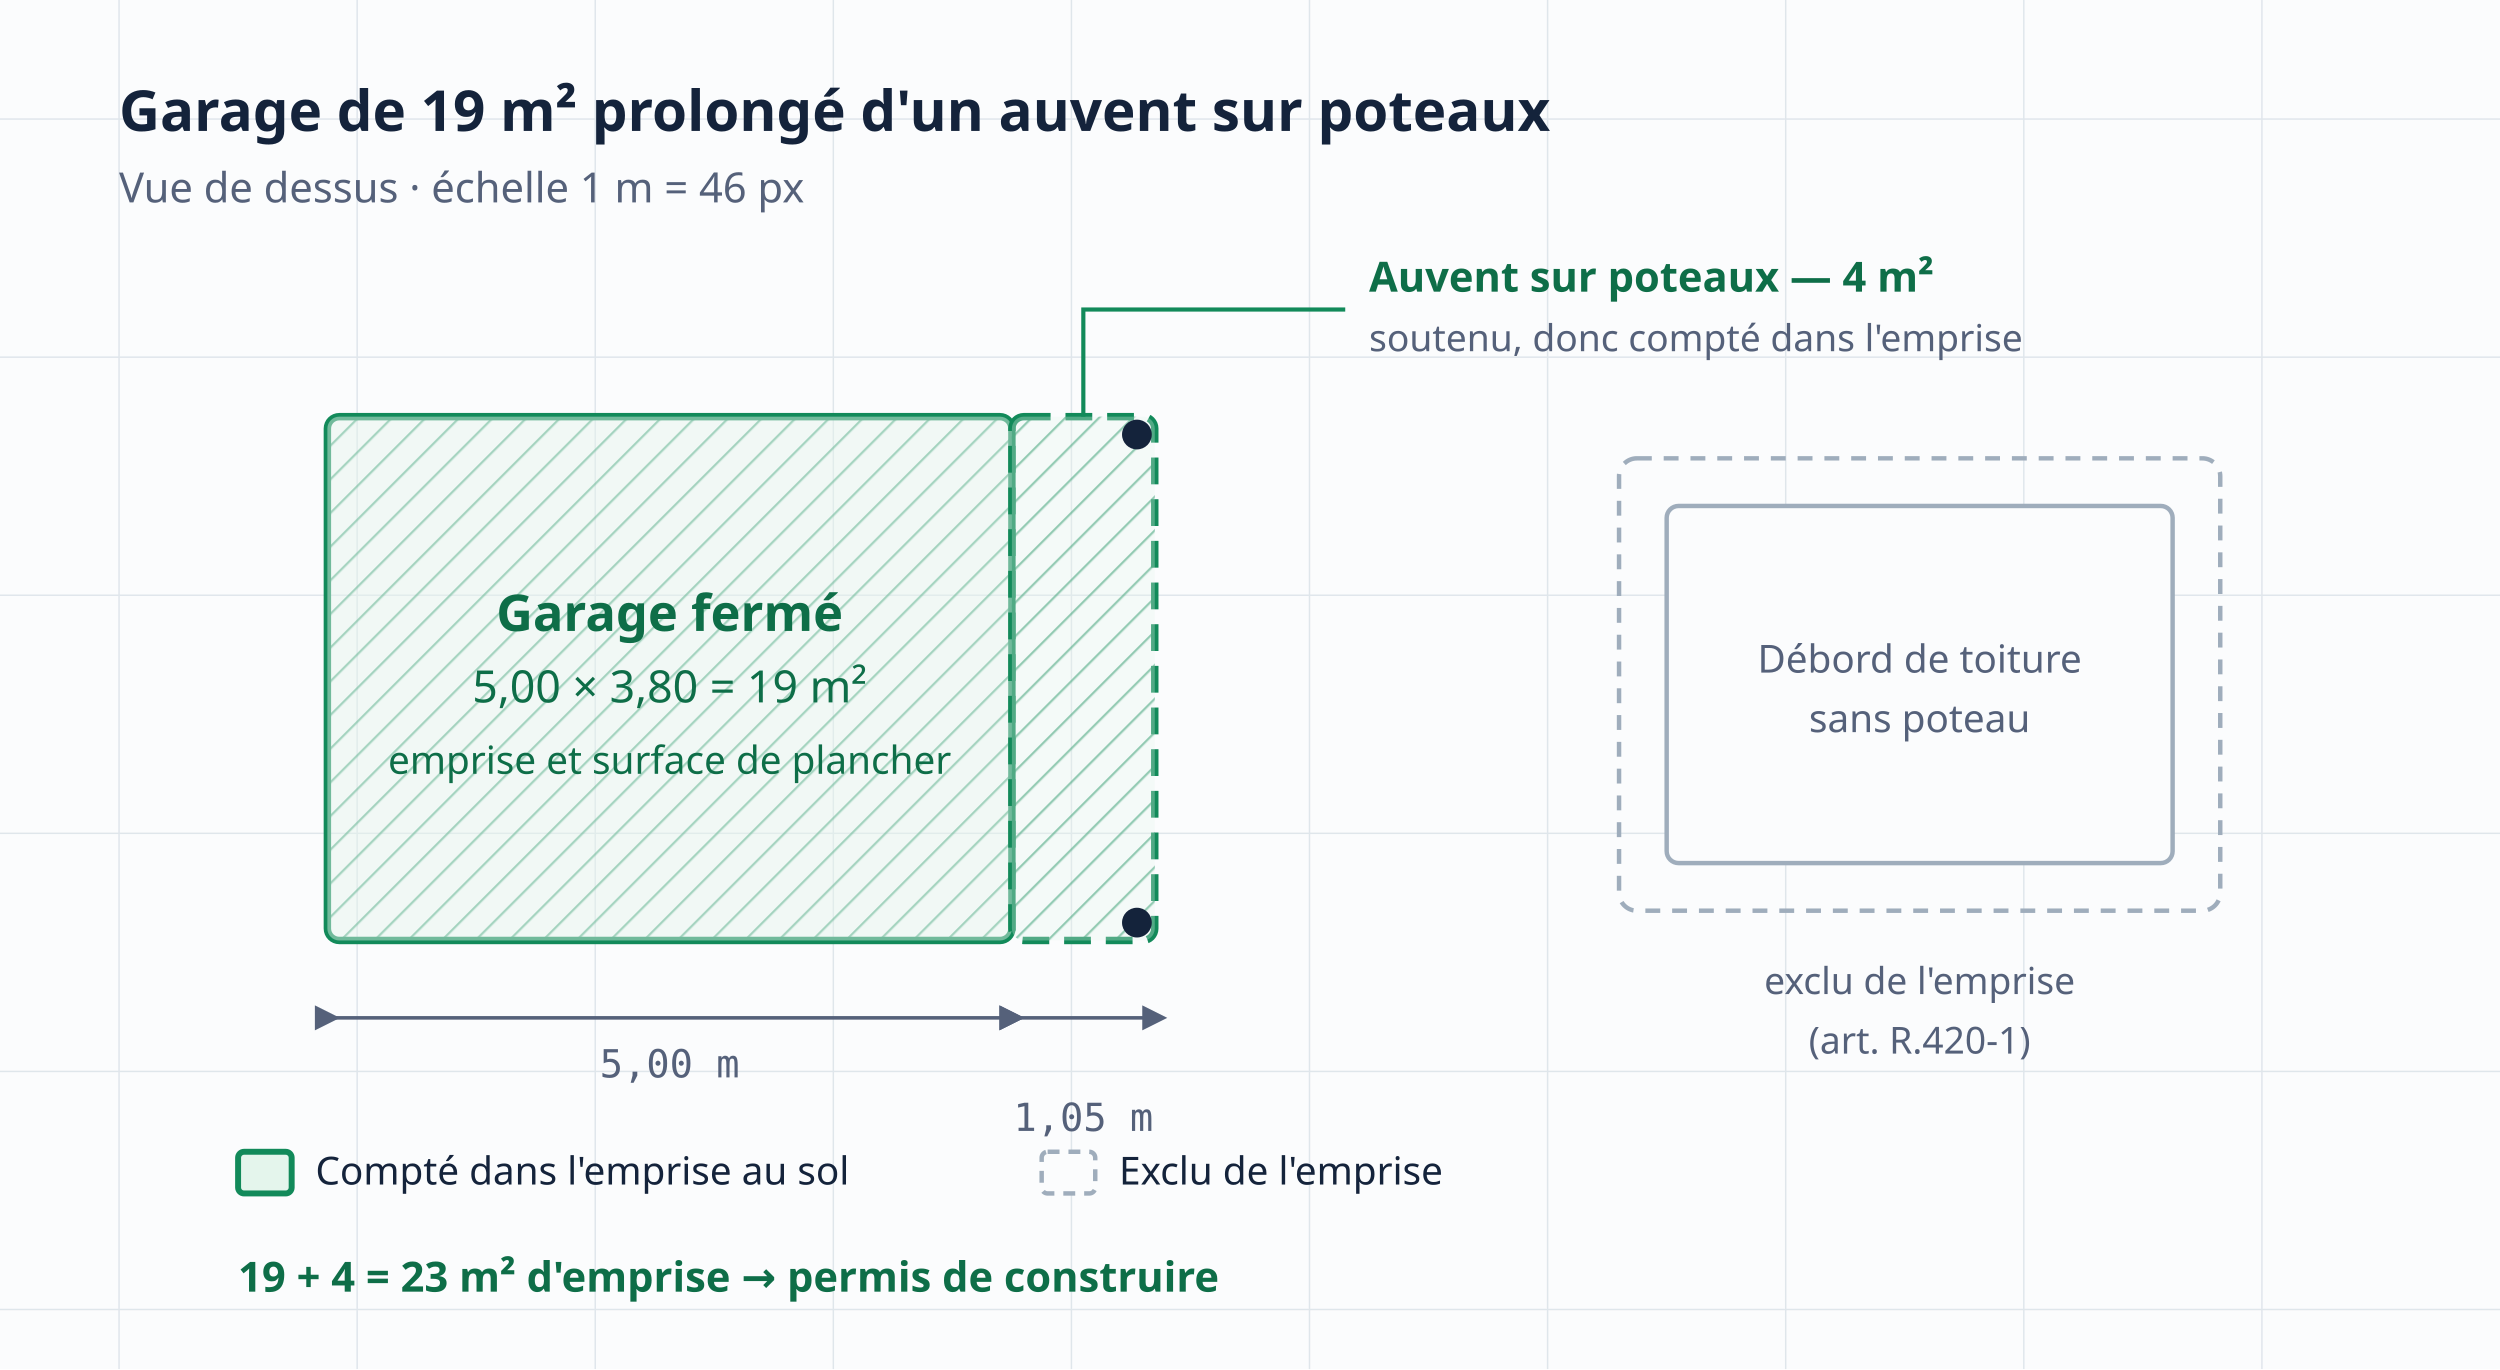
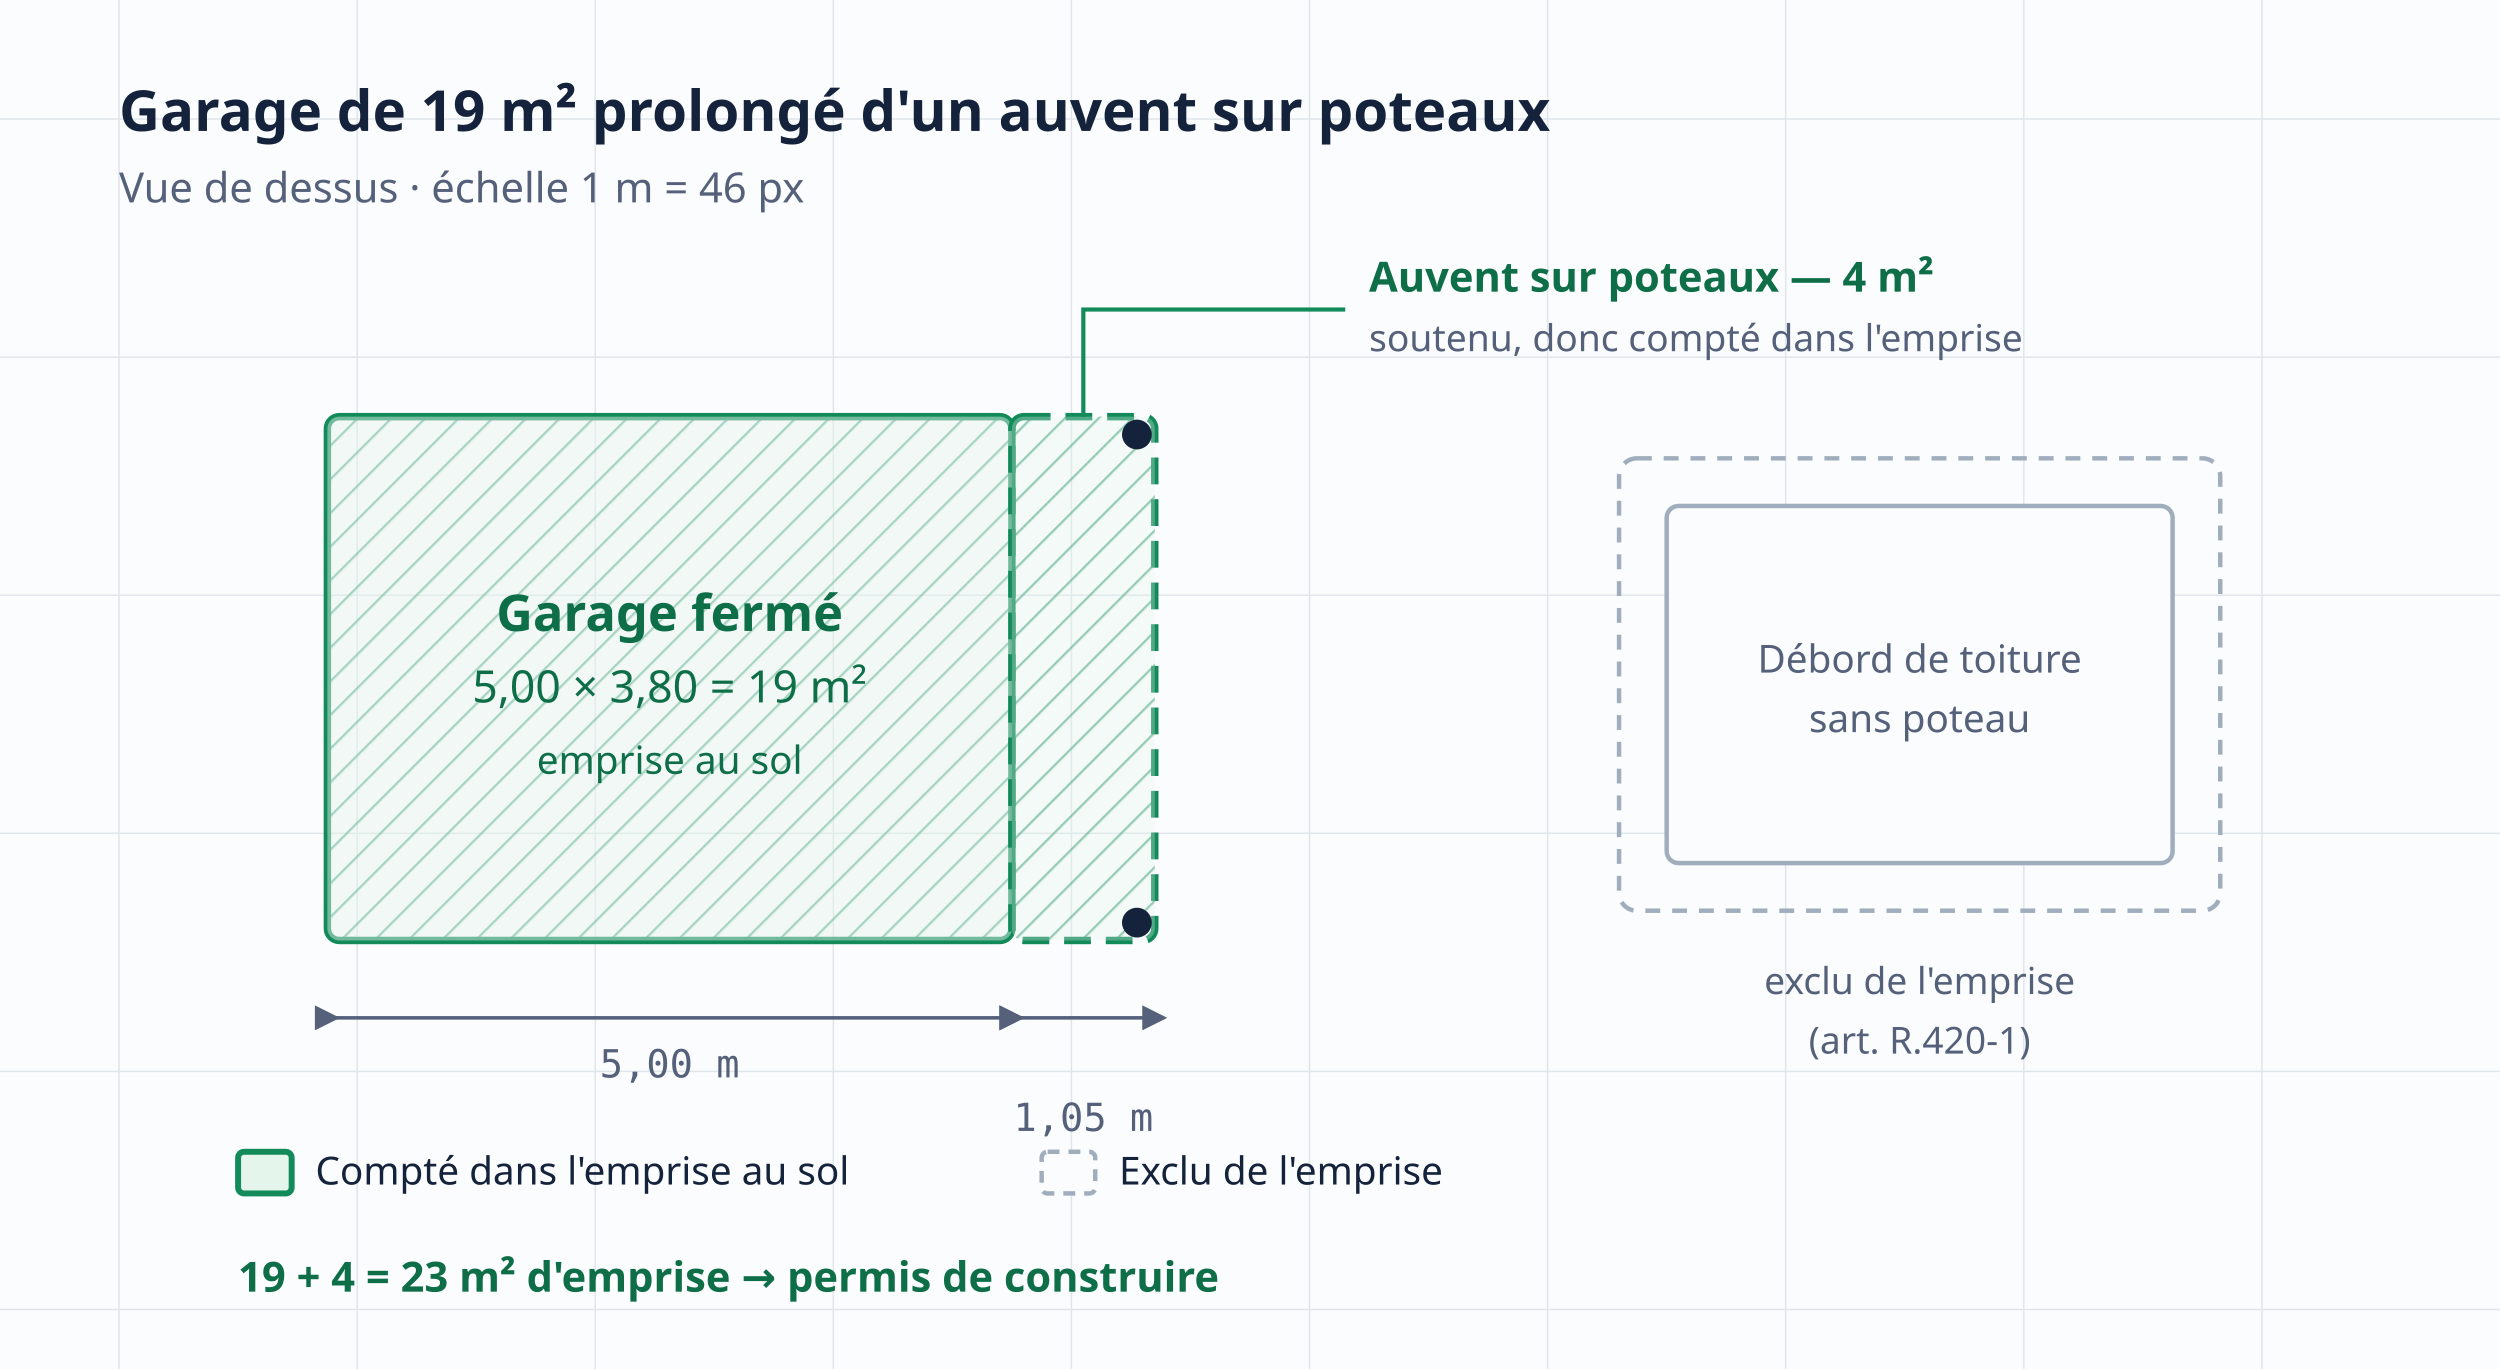
<svg xmlns="http://www.w3.org/2000/svg" viewBox="0 0 840 460" width="840" height="460" role="img" aria-labelledby="t2 d2" font-family="IBM Plex Sans, system-ui, sans-serif">
  <defs>
    <pattern id="h2" width="8" height="8" patternUnits="userSpaceOnUse" patternTransform="rotate(45)">
      <line x1="0" y1="0" x2="0" y2="8" stroke="#128A5A" stroke-width="1.6" opacity=".55" />
    </pattern>
    <marker id="fl2" markerWidth="9" markerHeight="9" refX="4.5" refY="4.5" orient="auto">
      <path d="M1 1 L8 4.5 L1 8 z" fill="#55617A" />
    </marker>
  </defs>
  <rect width="840" height="460" fill="#FBFCFD" />
  <g stroke="#C9D3DD" stroke-width=".5" opacity=".55">
    <path d="M40 0V460M120 0V460M200 0V460M280 0V460M360 0V460M440 0V460M520 0V460M600 0V460M680 0V460M760 0V460" />
    <path d="M0 40H840M0 120H840M0 200H840M0 280H840M0 360H840M0 440H840" />
  </g>
  <text x="40" y="44" fill="#14233B" font-size="19" font-weight="600">Garage de 19 m² prolongé d'un auvent sur poteaux</text>
  <text x="40" y="68" fill="#55617A" font-size="14">Vue de dessus · échelle 1 m = 46 px</text>
  <rect x="110" y="140" width="230" height="176" rx="4" fill="url(#h2)" stroke="#128A5A" stroke-width="2.5" />
  <rect x="110" y="140" width="230" height="176" rx="4" fill="#E4F5EC" opacity=".45" />
  <text x="225" y="212" text-anchor="middle" fill="#0E6E48" font-size="17" font-weight="600">Garage fermé</text>
  <text x="225" y="236" text-anchor="middle" fill="#0E6E48" font-size="15">5,00 × 3,80 = 19 m²</text>
-   <text x="225" y="260" text-anchor="middle" fill="#0E6E48" font-size="13">emprise et surface de plancher</text>
+   <text x="225" y="260" text-anchor="middle" fill="#0E6E48" font-size="13">emprise au sol</text>
  <rect x="340" y="140" width="48" height="176" rx="4" fill="url(#h2)" stroke="#128A5A" stroke-width="2.5" stroke-dasharray="9 5" />
  <rect x="340" y="140" width="48" height="176" rx="4" fill="#E4F5EC" opacity=".3" />
  <g fill="#14233B">
    <circle cx="382" cy="146" r="5" />
    <circle cx="382" cy="310" r="5" />
  </g>
  <path d="M364 140V104H452" stroke="#128A5A" stroke-width="1.4" fill="none" />
  <text x="460" y="98" fill="#0E6E48" font-size="14" font-weight="600">Auvent sur poteaux — 4 m²</text>
  <text x="460" y="118" fill="#55617A" font-size="12.5">soutenu, donc compté dans l'emprise</text>
  <g stroke="#55617A" stroke-width="1.2" marker-start="url(#fl2)" marker-end="url(#fl2)">
    <path d="M110 342H340" />
    <path d="M340 342H388" />
  </g>
  <text x="225" y="362" text-anchor="middle" fill="#55617A" font-size="13" font-family="IBM Plex Mono, monospace">5,00 m</text>
  <text x="364" y="380" text-anchor="middle" fill="#55617A" font-size="13" font-family="IBM Plex Mono, monospace">1,05 m</text>
  <g transform="translate(560,170)">
    <rect x="0" y="0" width="170" height="120" rx="4" fill="#FBFCFD" stroke="#9FADBC" stroke-width="1.5" />
    <rect x="-16" y="-16" width="202" height="152" rx="6" fill="none" stroke="#9FADBC" stroke-width="1.5" stroke-dasharray="5 4" />
    <text x="85" y="56" text-anchor="middle" fill="#55617A" font-size="13">Débord de toiture</text>
    <text x="85" y="76" text-anchor="middle" fill="#55617A" font-size="13">sans poteau</text>
    <text x="85" y="164" text-anchor="middle" fill="#55617A" font-size="12.5">exclu de l'emprise</text>
    <text x="85" y="184" text-anchor="middle" fill="#55617A" font-size="12.5">(art. R.420-1)</text>
  </g>
  <g transform="translate(80,398)" font-size="13">
    <rect x="0" y="-11" width="18" height="14" rx="2" fill="#E4F5EC" stroke="#128A5A" stroke-width="2" />
    <text x="26" y="0" fill="#14233B">Compté dans l'emprise au sol</text>
    <rect x="270" y="-11" width="18" height="14" rx="2" fill="#FBFCFD" stroke="#9FADBC" stroke-width="1.5" stroke-dasharray="4 3" />
    <text x="296" y="0" fill="#14233B">Exclu de l'emprise</text>
  </g>
  <text x="80" y="434" fill="#0E6E48" font-size="14" font-weight="600">19 + 4 = 23 m² d'emprise → permis de construire</text>
</svg>
